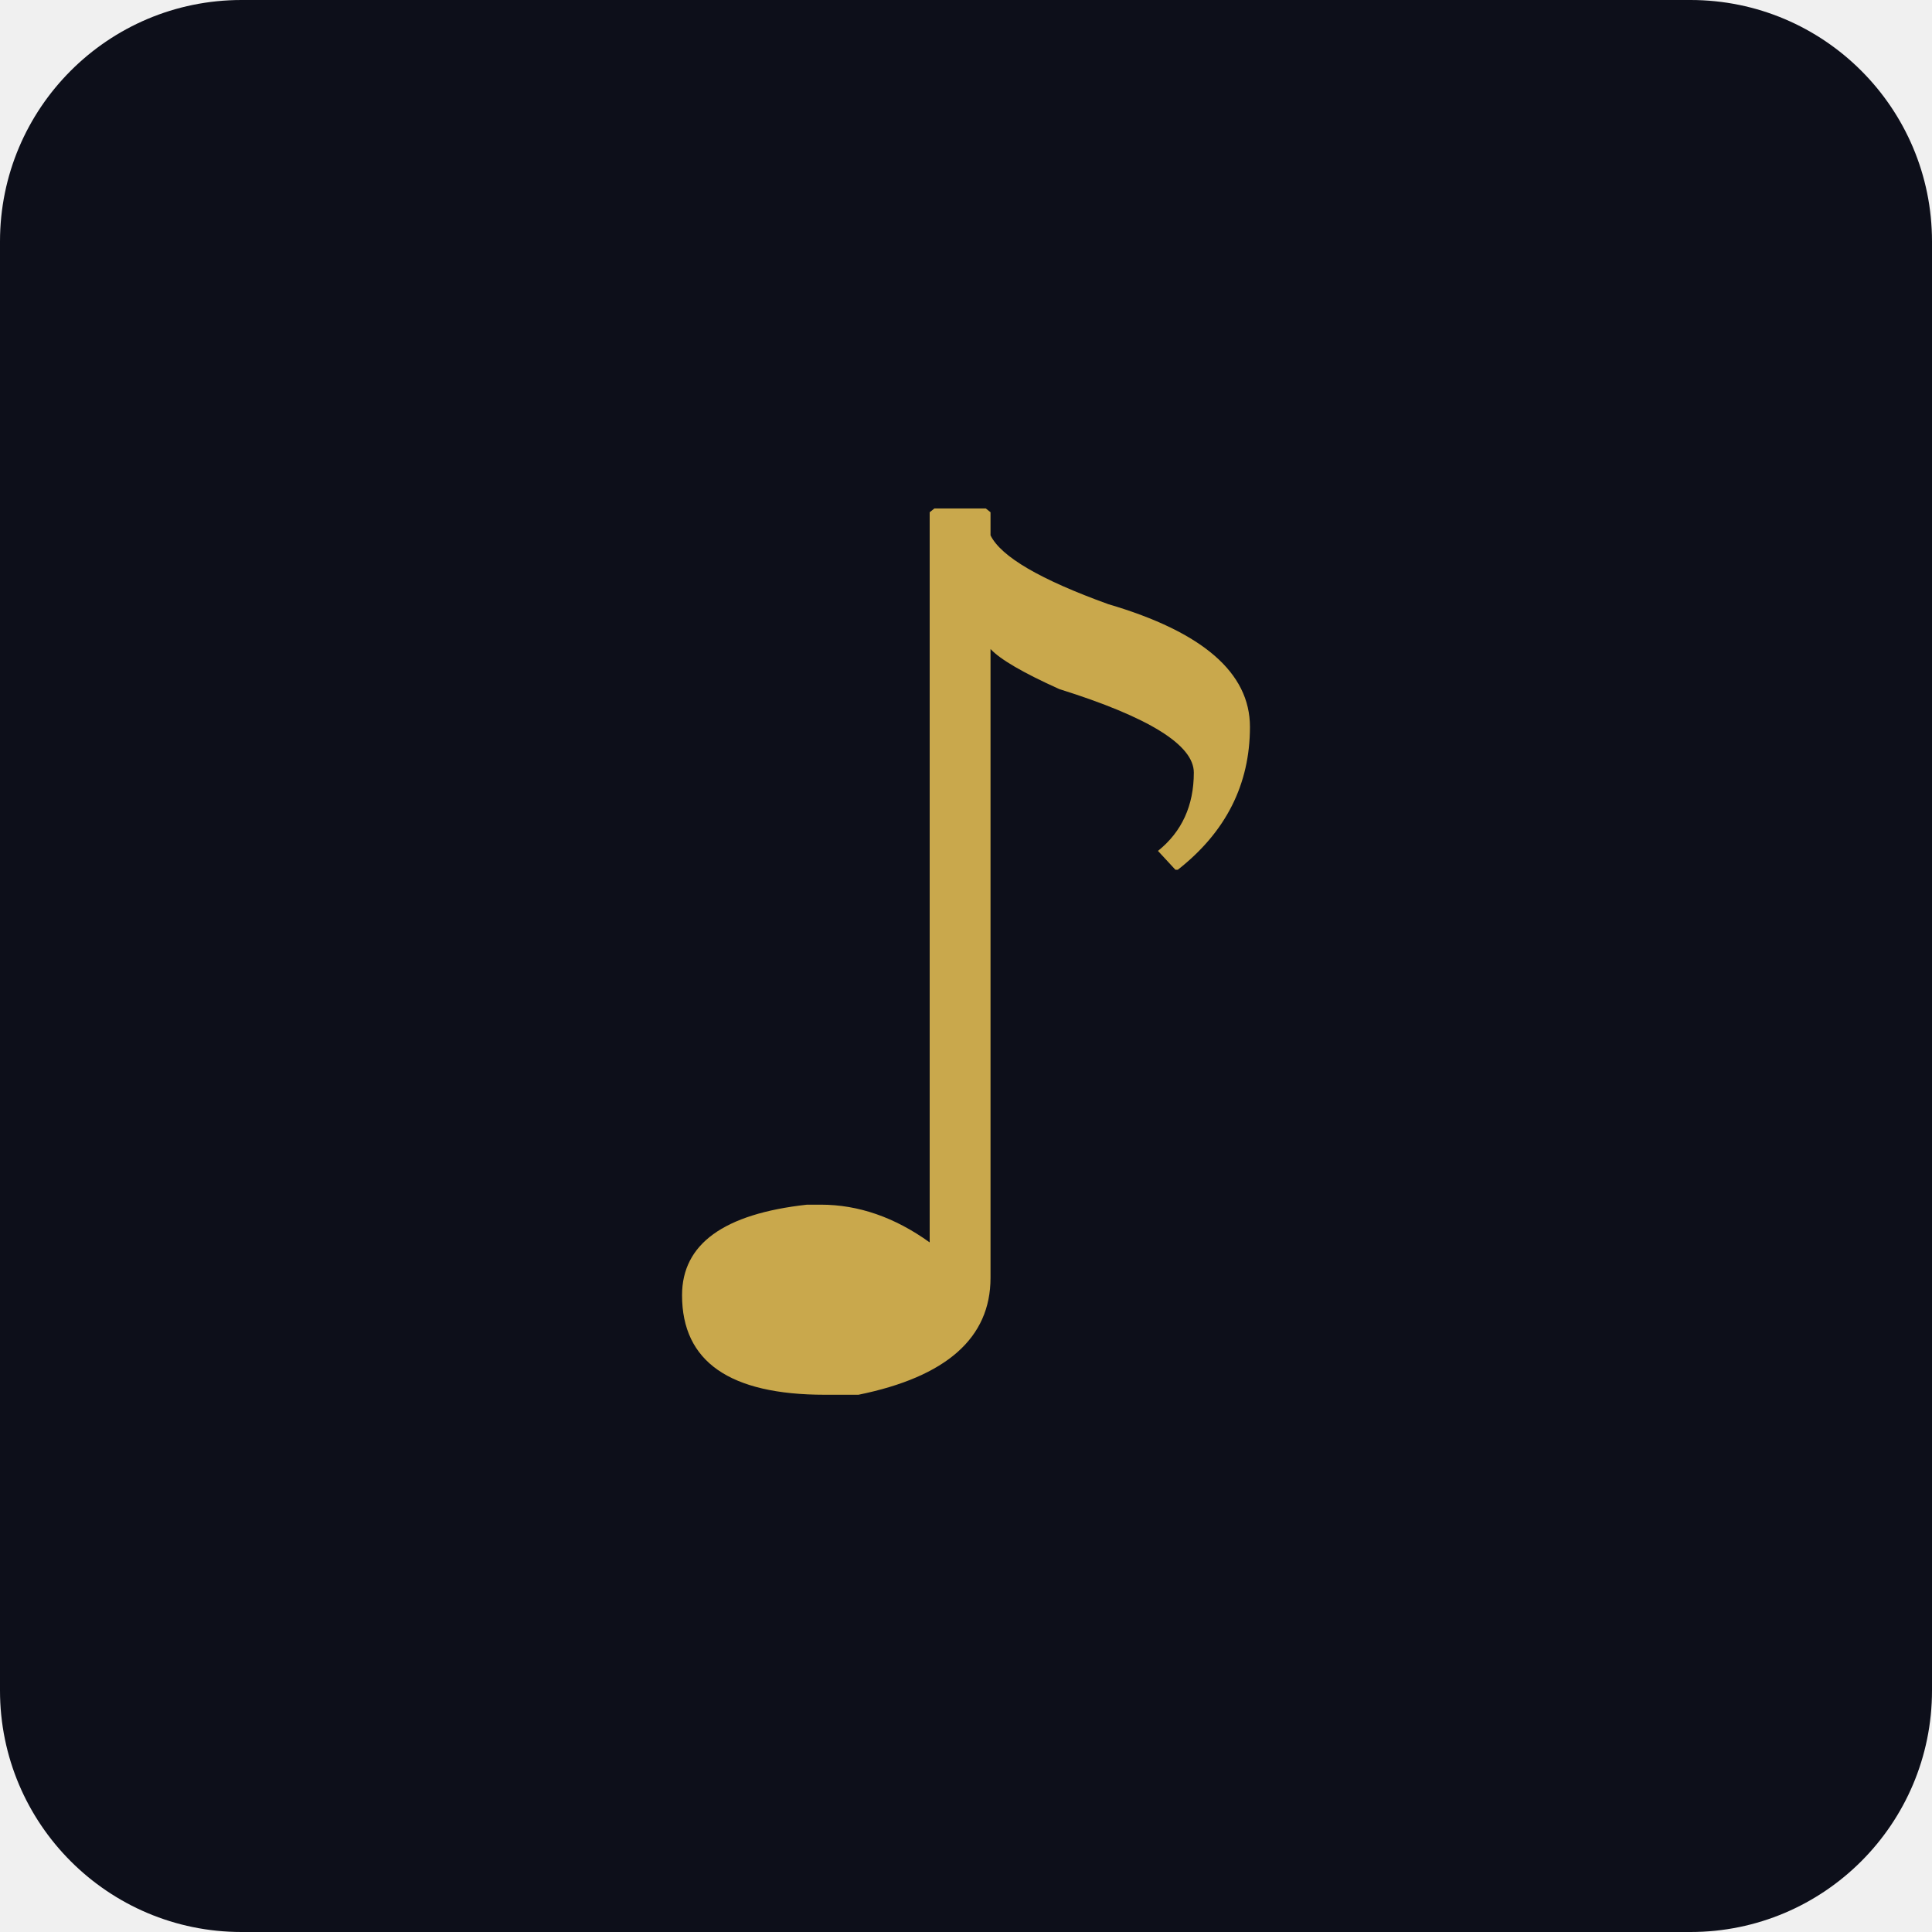
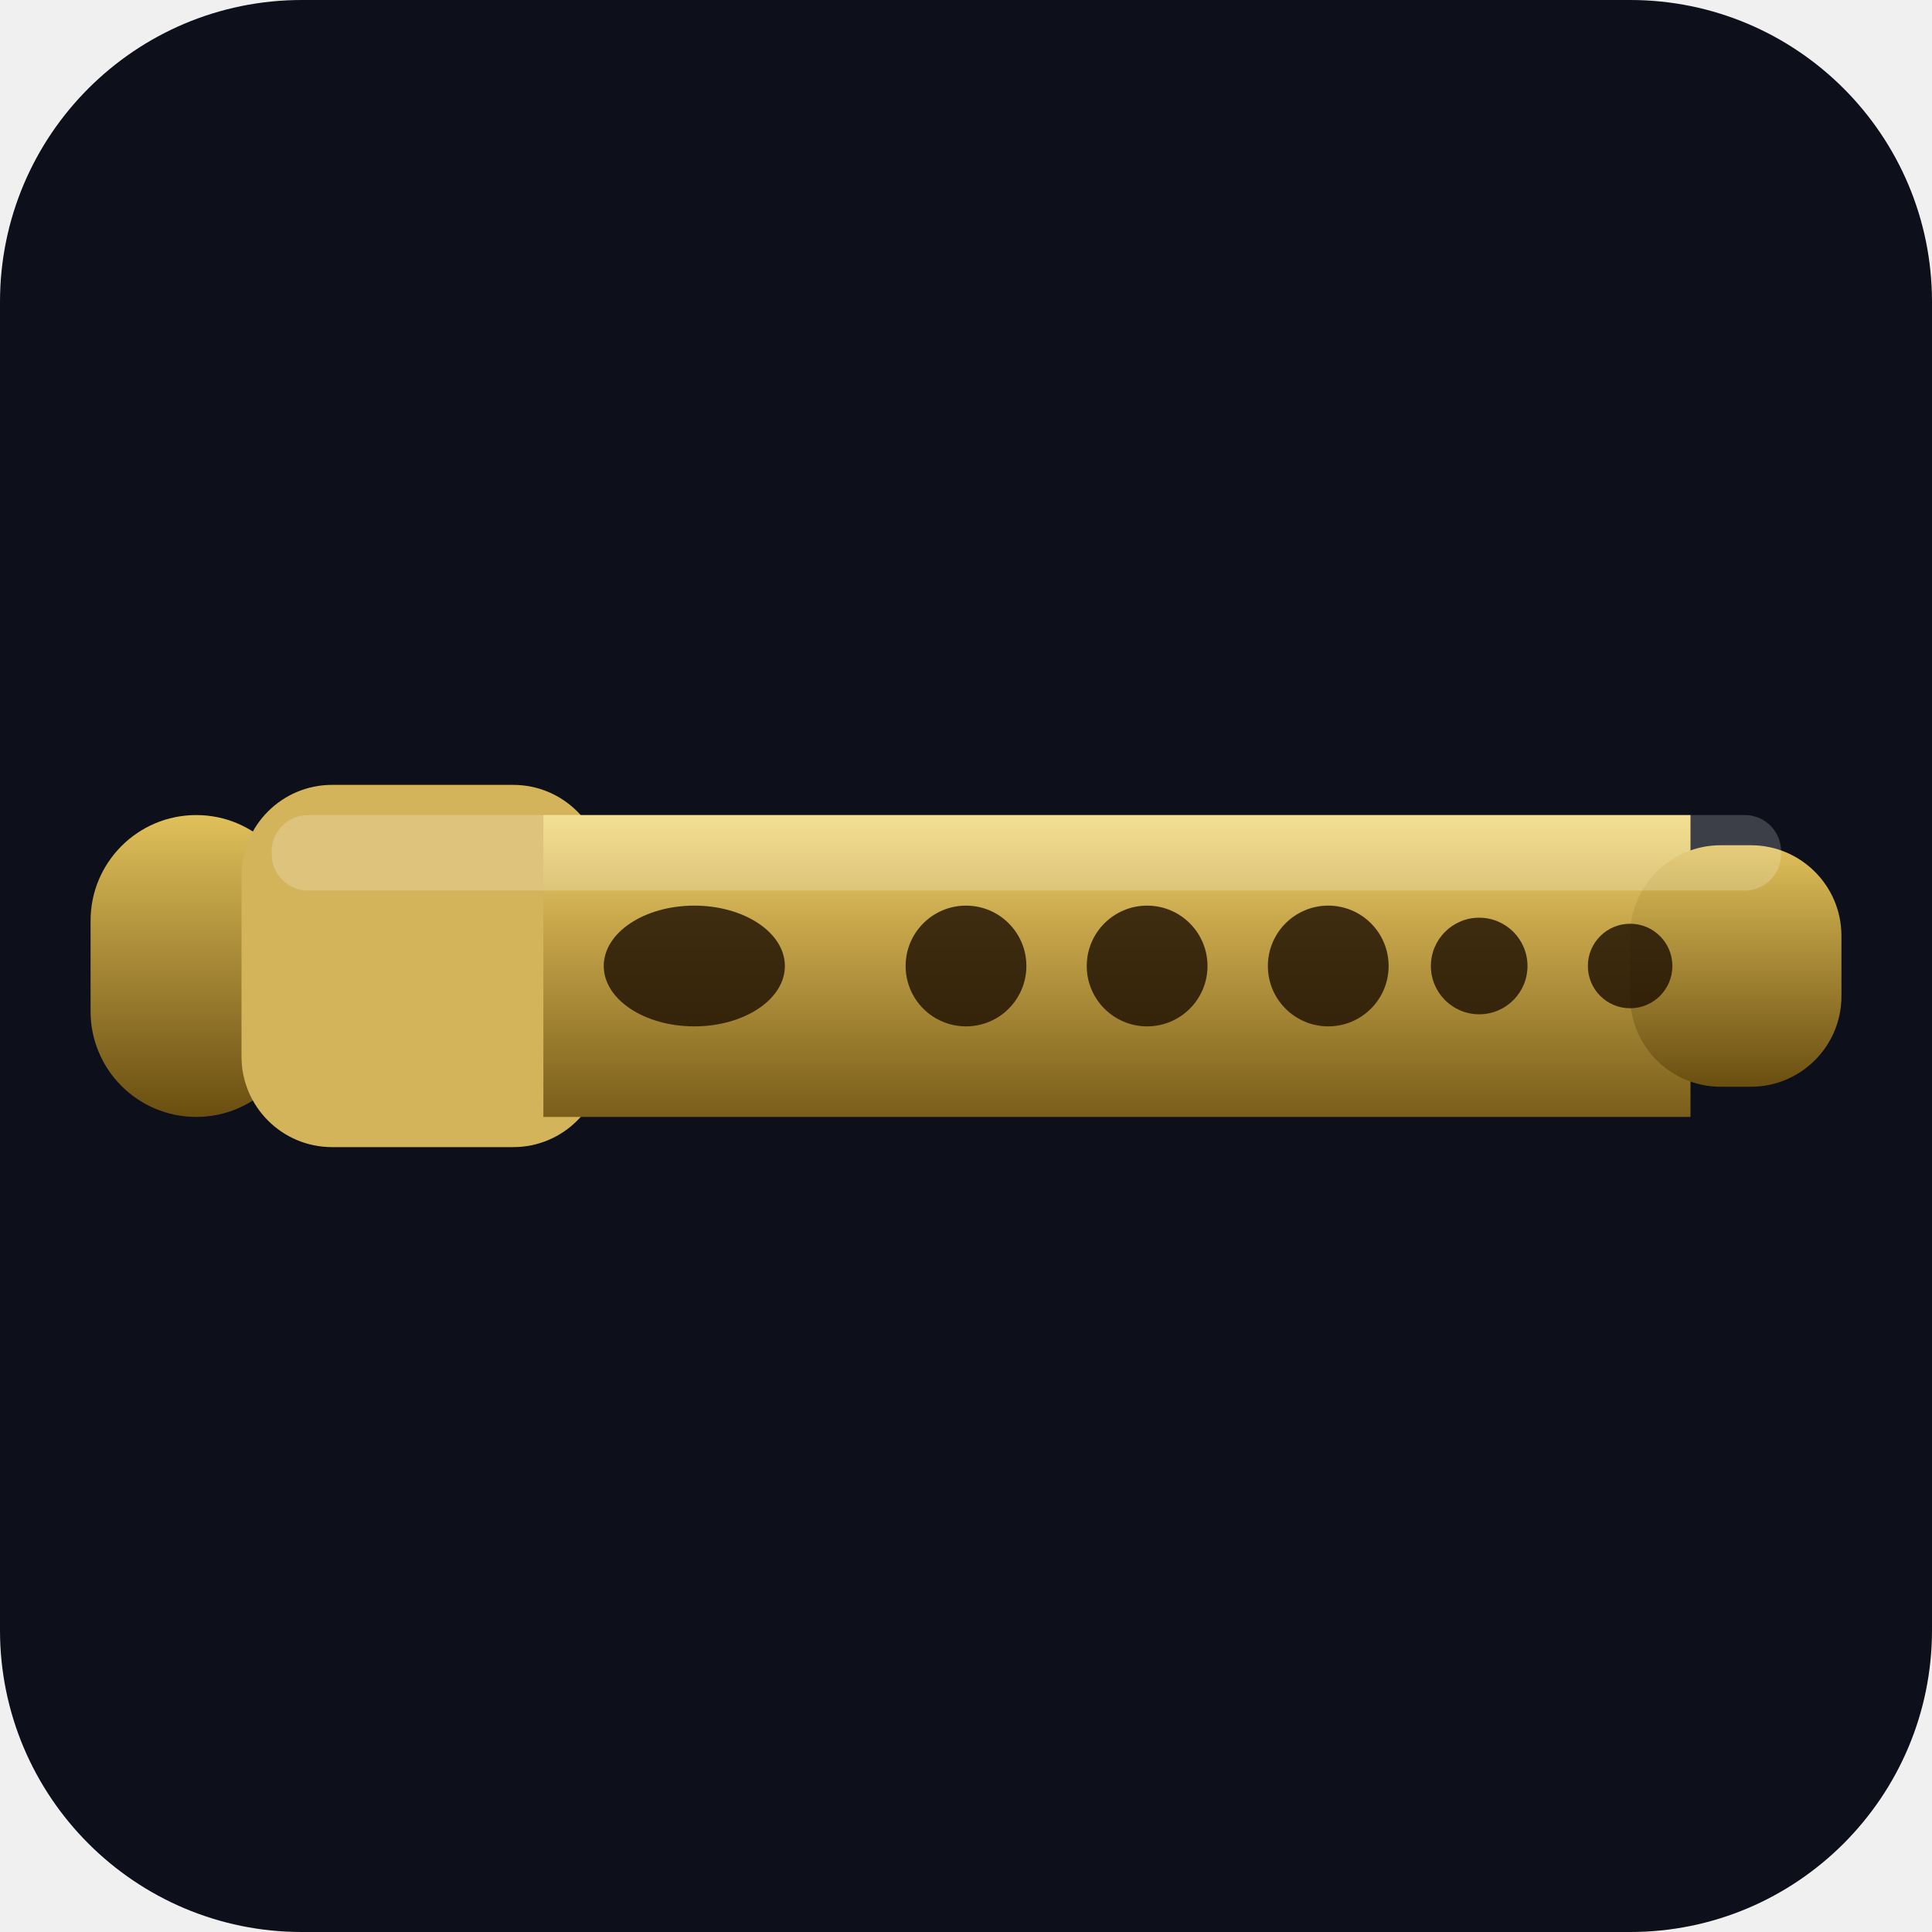
<svg xmlns="http://www.w3.org/2000/svg" viewBox="0 0 64 64">
-   <rect width="64" height="64" fill="#0d0f1a" rx="8" />
-   <text x="32" y="46" text-anchor="middle" font-size="40" fill="#c9a84c" font-family="serif">♪</text>
+   <defs>
+     <linearGradient id="tube" x1="0" y1="0" x2="0" y2="1">
+       <stop offset="0%" stop-color="#f0d878" />
+       <stop offset="35%" stop-color="#c9a84c" />
+       <stop offset="100%" stop-color="#7a5e1a" />
+     </linearGradient>
+     <linearGradient id="cap" x1="0" y1="0" x2="0" y2="1">
+       <stop offset="0%" stop-color="#dfc05a" />
+       <stop offset="100%" stop-color="#6a4e10" />
+     </linearGradient>
+   </defs>
+   <rect width="64" height="64" rx="10" fill="#0d0f1a" />
+   <rect x="3" y="27" width="7" height="10" rx="3.5" fill="url(#cap)" />
+   <rect x="8" y="26" width="12" height="12" rx="3" fill="#d4b45a" />
+   <rect x="18" y="27" width="38" height="10" rx="0" fill="url(#tube)" />
+   <rect x="54" y="28" width="7" height="8" rx="3" fill="url(#cap)" />
+   <rect x="9" y="27" width="50" height="2.5" rx="1.2" fill="#fff" opacity="0.2" />
+   <ellipse cx="23" cy="32" rx="3" ry="2" fill="#1a0d00" opacity="0.8" />
+   <circle cx="32" cy="32" r="2" fill="#1a0d00" opacity="0.8" />
+   <circle cx="38" cy="32" r="2" fill="#1a0d00" opacity="0.8" />
+   <circle cx="44" cy="32" r="2" fill="#1a0d00" opacity="0.8" />
+   <circle cx="49" cy="32" r="1.6" fill="#1a0d00" opacity="0.8" />
+   <circle cx="54" cy="32" r="1.4" fill="#1a0d00" opacity="0.8" />
</svg>
